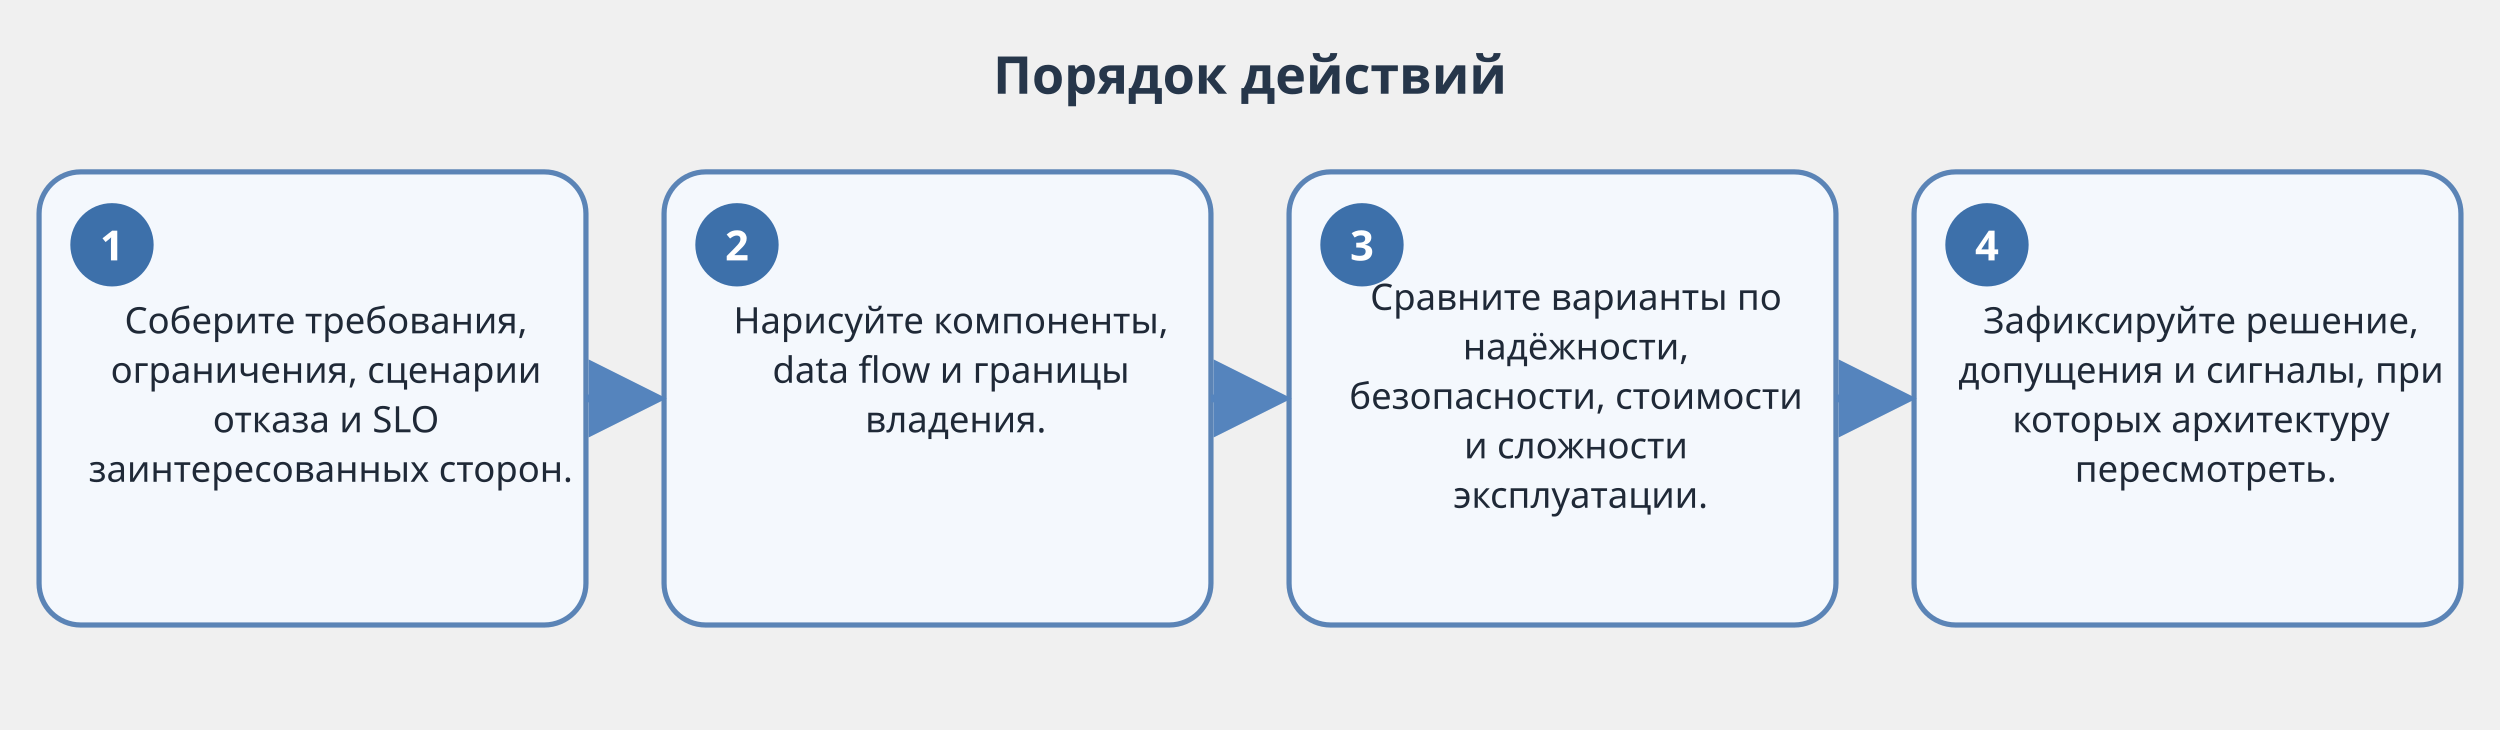
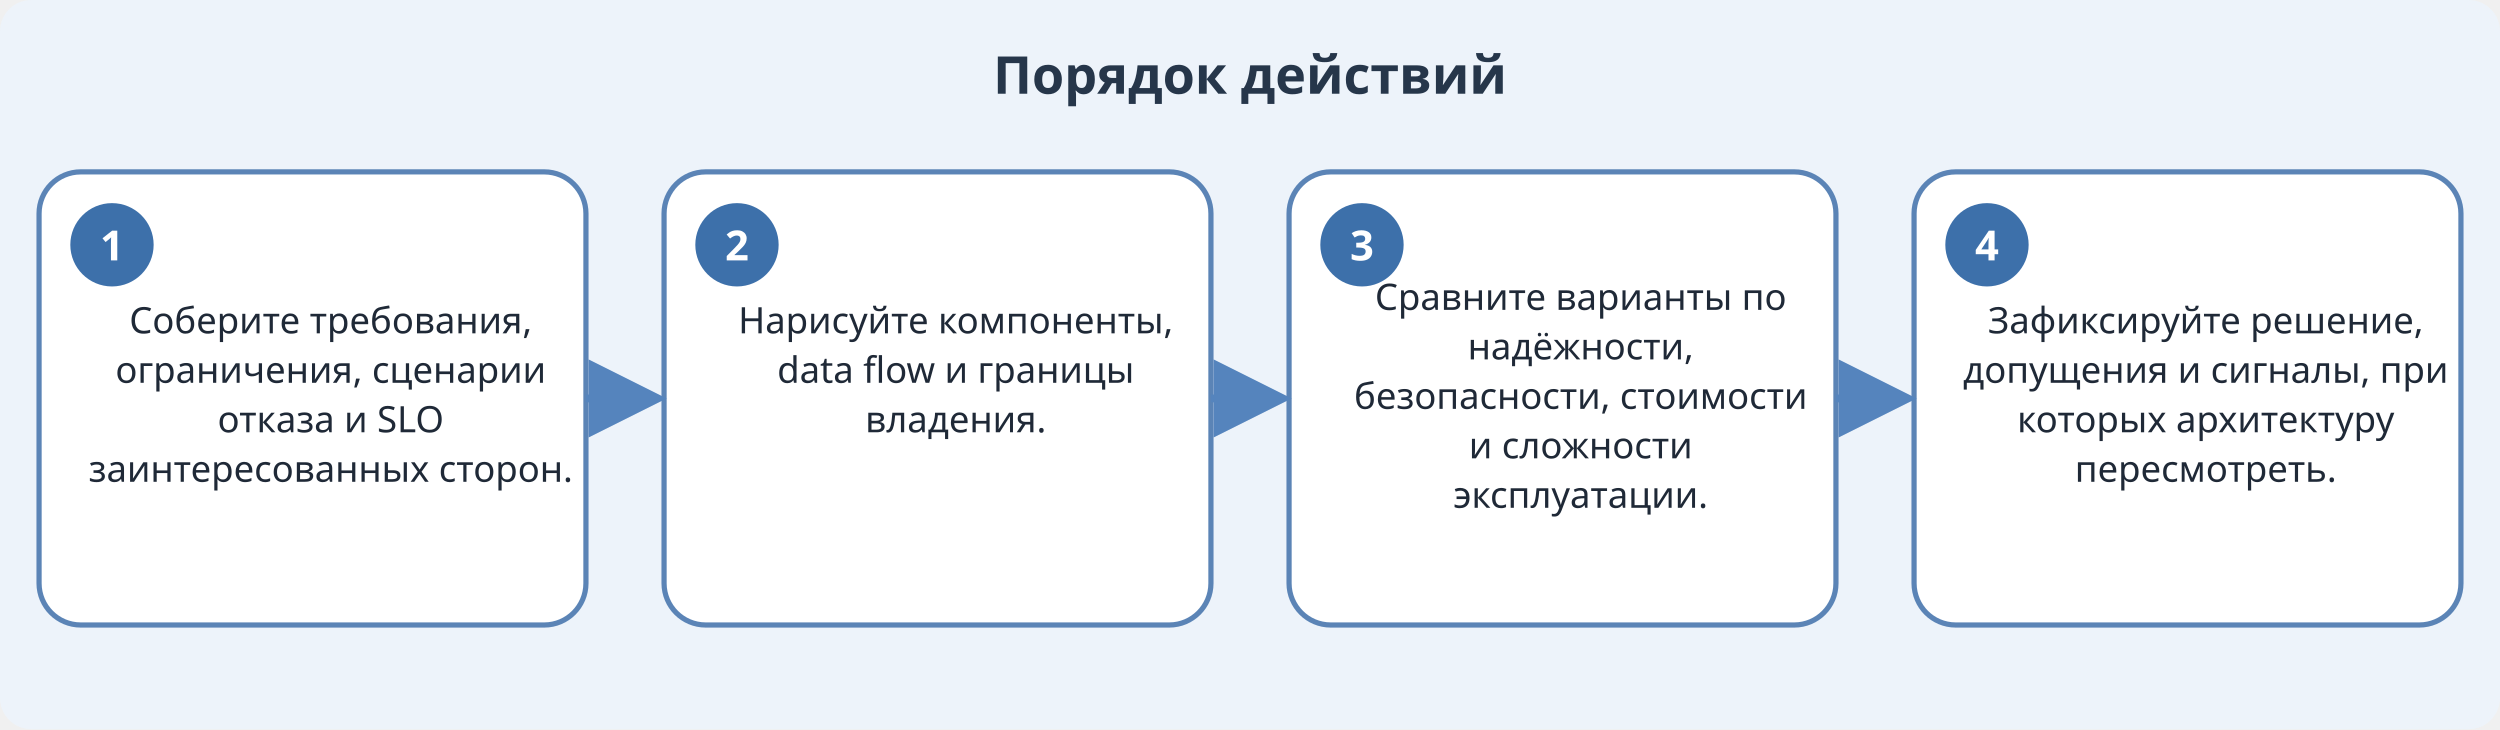
<svg xmlns="http://www.w3.org/2000/svg" width="960" height="280" viewBox="0 0 960 280" role="img" aria-labelledby="title desc">
  <defs>
    <marker id="arrow" markerWidth="10" markerHeight="10" refX="8" refY="5" orient="auto">
      <path d="M 0 0 L 10 5 L 0 10 z" fill="#5584bd" />
    </marker>
  </defs>
+   <rect id="canvas" x="0" y="0" width="960" height="280" rx="12" fill="#edf3fa" />
  <text x="480" y="36" text-anchor="middle" font-family="sans-serif" font-size="20" font-weight="700" fill="#26364a">Порядок действий</text>
-   <rect x="15" y="66" width="210" height="174" rx="16" fill="#f4f8fd" stroke="#5b84b6" stroke-width="2" />
+   <rect class="step-card" x="15" y="66" width="210" height="174" rx="16" fill="#ffffff" stroke="#5b84b6" stroke-width="2" />
  <circle cx="43" cy="94" r="16" fill="#3d70aa" />
  <text x="43" y="100" text-anchor="middle" font-family="sans-serif" font-size="16" font-weight="700" fill="#ffffff">1</text>
-   <text x="127" y="128" text-anchor="middle" font-family="sans-serif" font-size="14" fill="#1f2937">
-     <tspan x="127" dy="0">Соберите требования,</tspan>
-     <tspan x="127" dy="19">ограничения, сценарии</tspan>
-     <tspan x="127" dy="19">отказа и SLO</tspan>
-     <tspan x="127" dy="19">заинтересованных сторон.</tspan>
-   </text>
-   <rect x="255" y="66" width="210" height="174" rx="16" fill="#f4f8fd" stroke="#5b84b6" stroke-width="2" />
+   <text class="step-label" x="127" y="128" text-anchor="middle" font-family="sans-serif" font-size="14" fill="#1f2937">Соберите требования,</text>
+   <text class="step-label" x="127" y="147" text-anchor="middle" font-family="sans-serif" font-size="14" fill="#1f2937">ограничения, сценарии</text>
+   <text class="step-label" x="127" y="166" text-anchor="middle" font-family="sans-serif" font-size="14" fill="#1f2937">отказа и SLO</text>
+   <text class="step-label" x="127" y="185" text-anchor="middle" font-family="sans-serif" font-size="14" fill="#1f2937">заинтересованных сторон.</text>
+   <rect class="step-card" x="255" y="66" width="210" height="174" rx="16" fill="#ffffff" stroke="#5b84b6" stroke-width="2" />
  <circle cx="283" cy="94" r="16" fill="#3d70aa" />
  <text x="283" y="100" text-anchor="middle" font-family="sans-serif" font-size="16" font-weight="700" fill="#ffffff">2</text>
-   <text x="367" y="128" text-anchor="middle" font-family="sans-serif" font-size="14" fill="#1f2937">
-     <tspan x="367" dy="0">Нарисуйте компоненты,</tspan>
-     <tspan x="367" dy="19">data flow и границы</tspan>
-     <tspan x="367" dy="19">владения.</tspan>
-   </text>
-   <rect x="495" y="66" width="210" height="174" rx="16" fill="#f4f8fd" stroke="#5b84b6" stroke-width="2" />
+   <text class="step-label" x="367" y="128" text-anchor="middle" font-family="sans-serif" font-size="14" fill="#1f2937">Нарисуйте компоненты,</text>
+   <text class="step-label" x="367" y="147" text-anchor="middle" font-family="sans-serif" font-size="14" fill="#1f2937">data flow и границы</text>
+   <text class="step-label" x="367" y="166" text-anchor="middle" font-family="sans-serif" font-size="14" fill="#1f2937">владения.</text>
+   <rect class="step-card" x="495" y="66" width="210" height="174" rx="16" fill="#ffffff" stroke="#5b84b6" stroke-width="2" />
  <circle cx="523" cy="94" r="16" fill="#3d70aa" />
  <text x="523" y="100" text-anchor="middle" font-family="sans-serif" font-size="16" font-weight="700" fill="#ffffff">3</text>
-   <text x="607" y="119" text-anchor="middle" font-family="sans-serif" font-size="14" fill="#1f2937">
-     <tspan x="607" dy="0">Сравните варианты по</tspan>
-     <tspan x="607" dy="19">надёжности,</tspan>
-     <tspan x="607" dy="19">безопасности, стоимости</tspan>
-     <tspan x="607" dy="19">и сложности</tspan>
-     <tspan x="607" dy="19">эксплуатации.</tspan>
-   </text>
-   <rect x="735" y="66" width="210" height="174" rx="16" fill="#f4f8fd" stroke="#5b84b6" stroke-width="2" />
+   <text class="step-label" x="607" y="119" text-anchor="middle" font-family="sans-serif" font-size="14" fill="#1f2937">Сравните варианты по</text>
+   <text class="step-label" x="607" y="138" text-anchor="middle" font-family="sans-serif" font-size="14" fill="#1f2937">надёжности,</text>
+   <text class="step-label" x="607" y="157" text-anchor="middle" font-family="sans-serif" font-size="14" fill="#1f2937">безопасности, стоимости</text>
+   <text class="step-label" x="607" y="176" text-anchor="middle" font-family="sans-serif" font-size="14" fill="#1f2937">и сложности</text>
+   <text class="step-label" x="607" y="195" text-anchor="middle" font-family="sans-serif" font-size="14" fill="#1f2937">эксплуатации.</text>
+   <rect class="step-card" x="735" y="66" width="210" height="174" rx="16" fill="#ffffff" stroke="#5b84b6" stroke-width="2" />
  <circle cx="763" cy="94" r="16" fill="#3d70aa" />
  <text x="763" y="100" text-anchor="middle" font-family="sans-serif" font-size="16" font-weight="700" fill="#ffffff">4</text>
-   <text x="847" y="128" text-anchor="middle" font-family="sans-serif" font-size="14" fill="#1f2937">
-     <tspan x="847" dy="0">Зафиксируйте решение,</tspan>
-     <tspan x="847" dy="19">допущения и сигналы, при</tspan>
-     <tspan x="847" dy="19">которых архитектуру</tspan>
-     <tspan x="847" dy="19">пересмотреть.</tspan>
-   </text>
+   <text class="step-label" x="847" y="128" text-anchor="middle" font-family="sans-serif" font-size="14" fill="#1f2937">Зафиксируйте решение,</text>
+   <text class="step-label" x="847" y="147" text-anchor="middle" font-family="sans-serif" font-size="14" fill="#1f2937">допущения и сигналы, при</text>
+   <text class="step-label" x="847" y="166" text-anchor="middle" font-family="sans-serif" font-size="14" fill="#1f2937">которых архитектуру</text>
+   <text class="step-label" x="847" y="185" text-anchor="middle" font-family="sans-serif" font-size="14" fill="#1f2937">пересмотреть.</text>
  <line x1="225" y1="153" x2="250" y2="153" stroke="#5584bd" stroke-width="3" marker-end="url(#arrow)" />
  <line x1="465" y1="153" x2="490" y2="153" stroke="#5584bd" stroke-width="3" marker-end="url(#arrow)" />
  <line x1="705" y1="153" x2="730" y2="153" stroke="#5584bd" stroke-width="3" marker-end="url(#arrow)" />
</svg>
